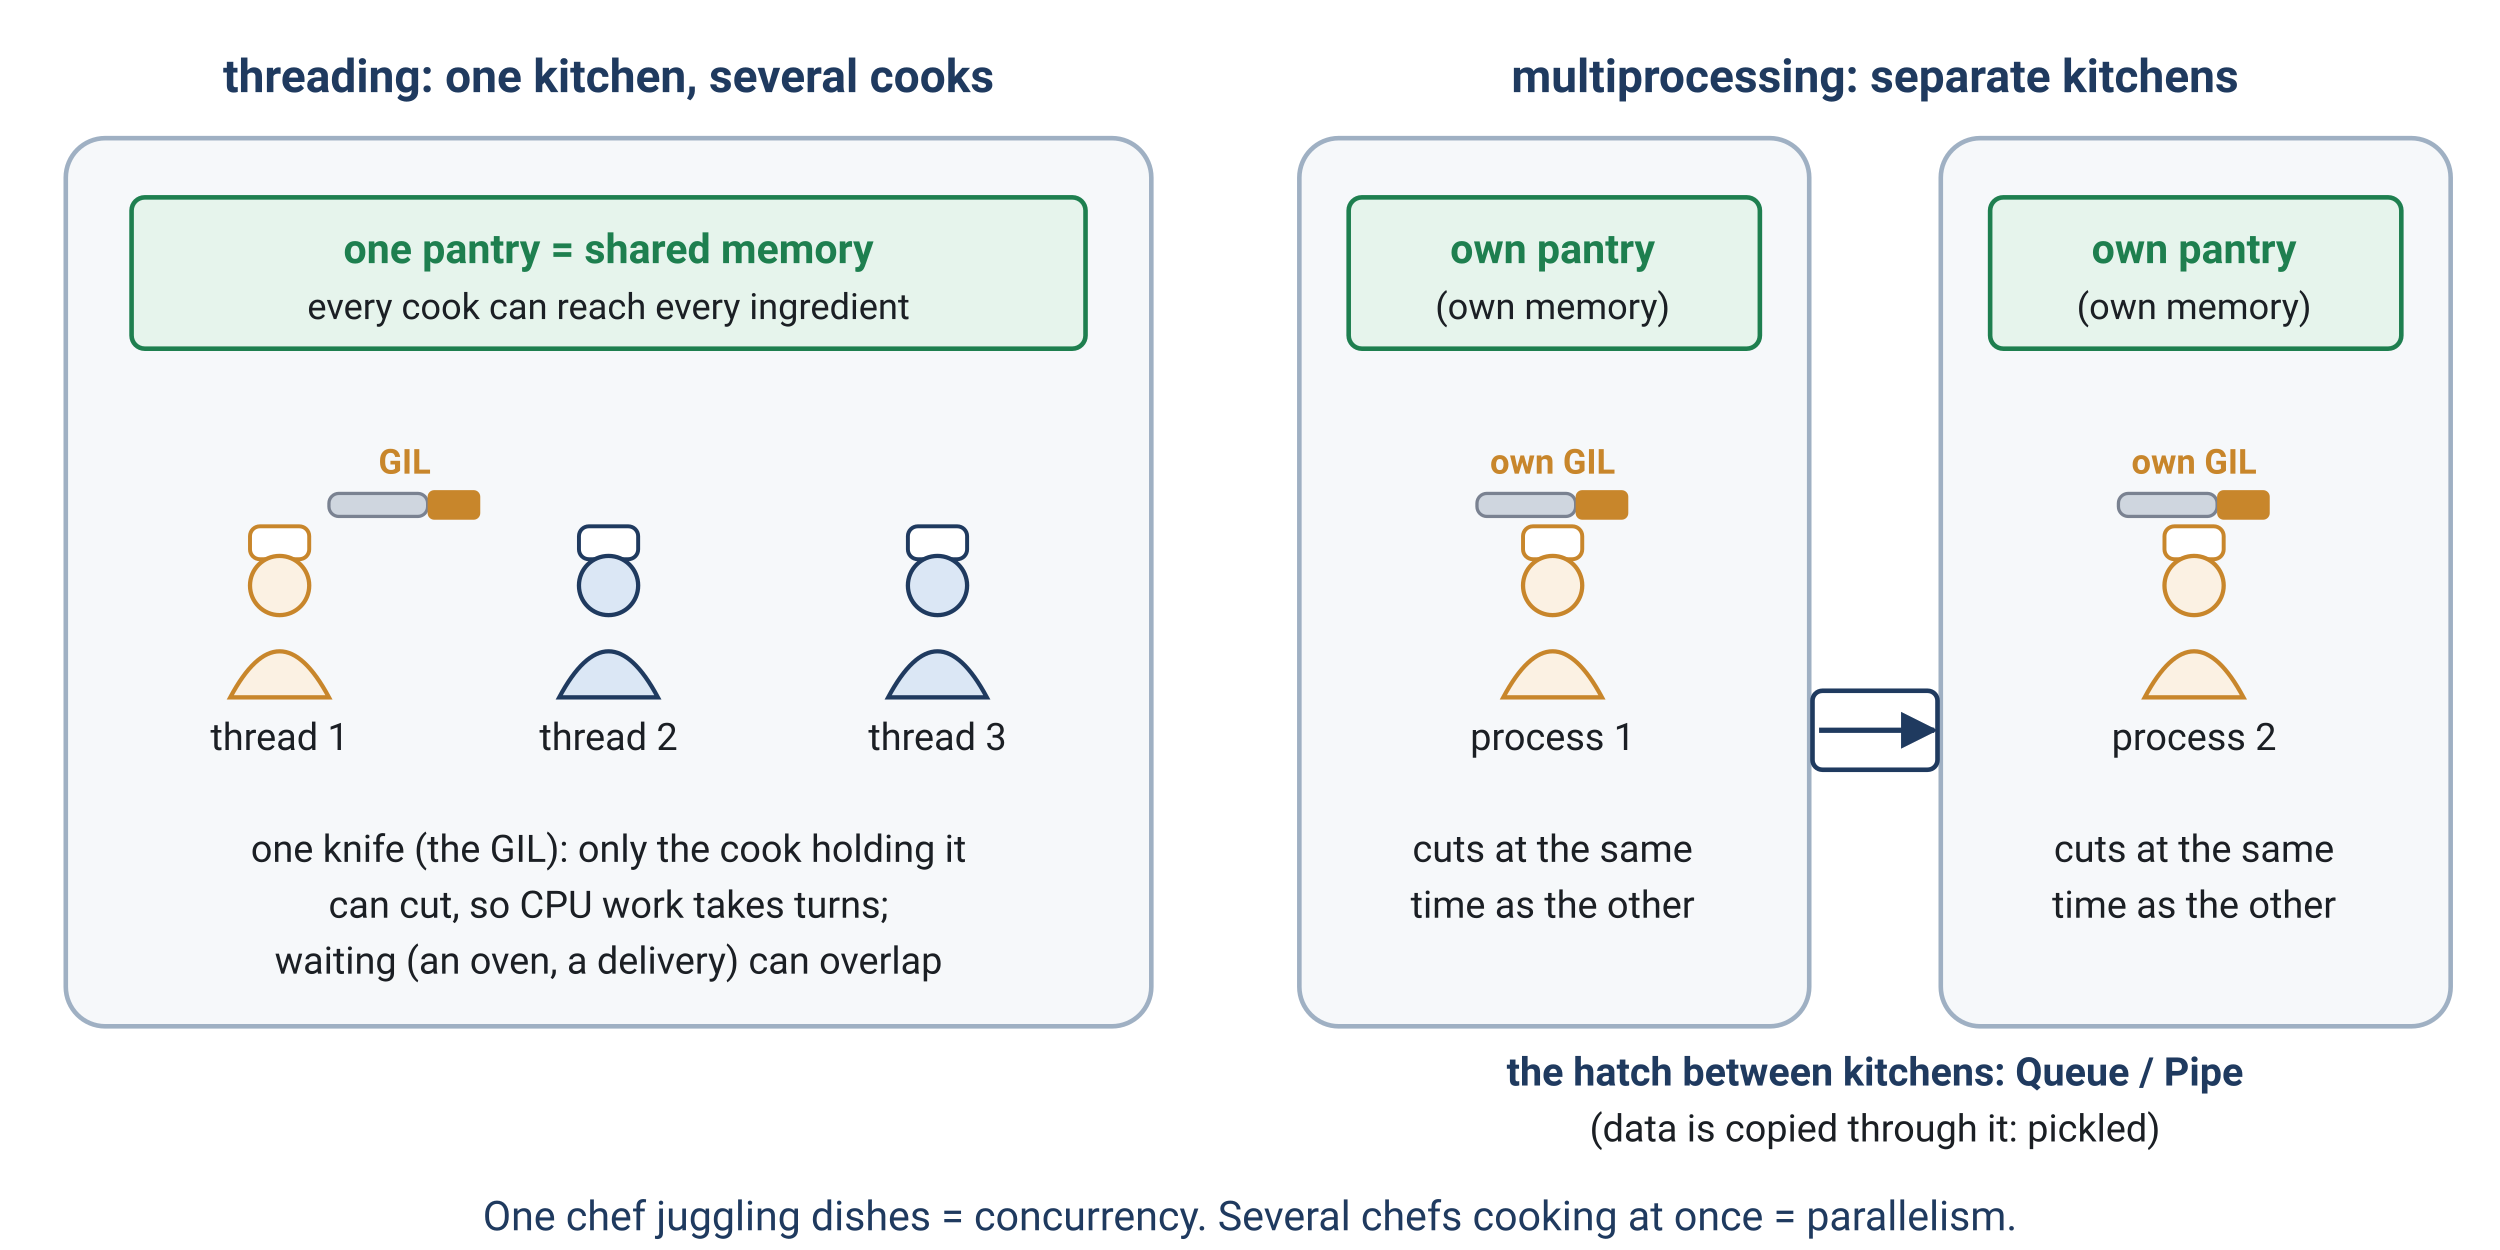
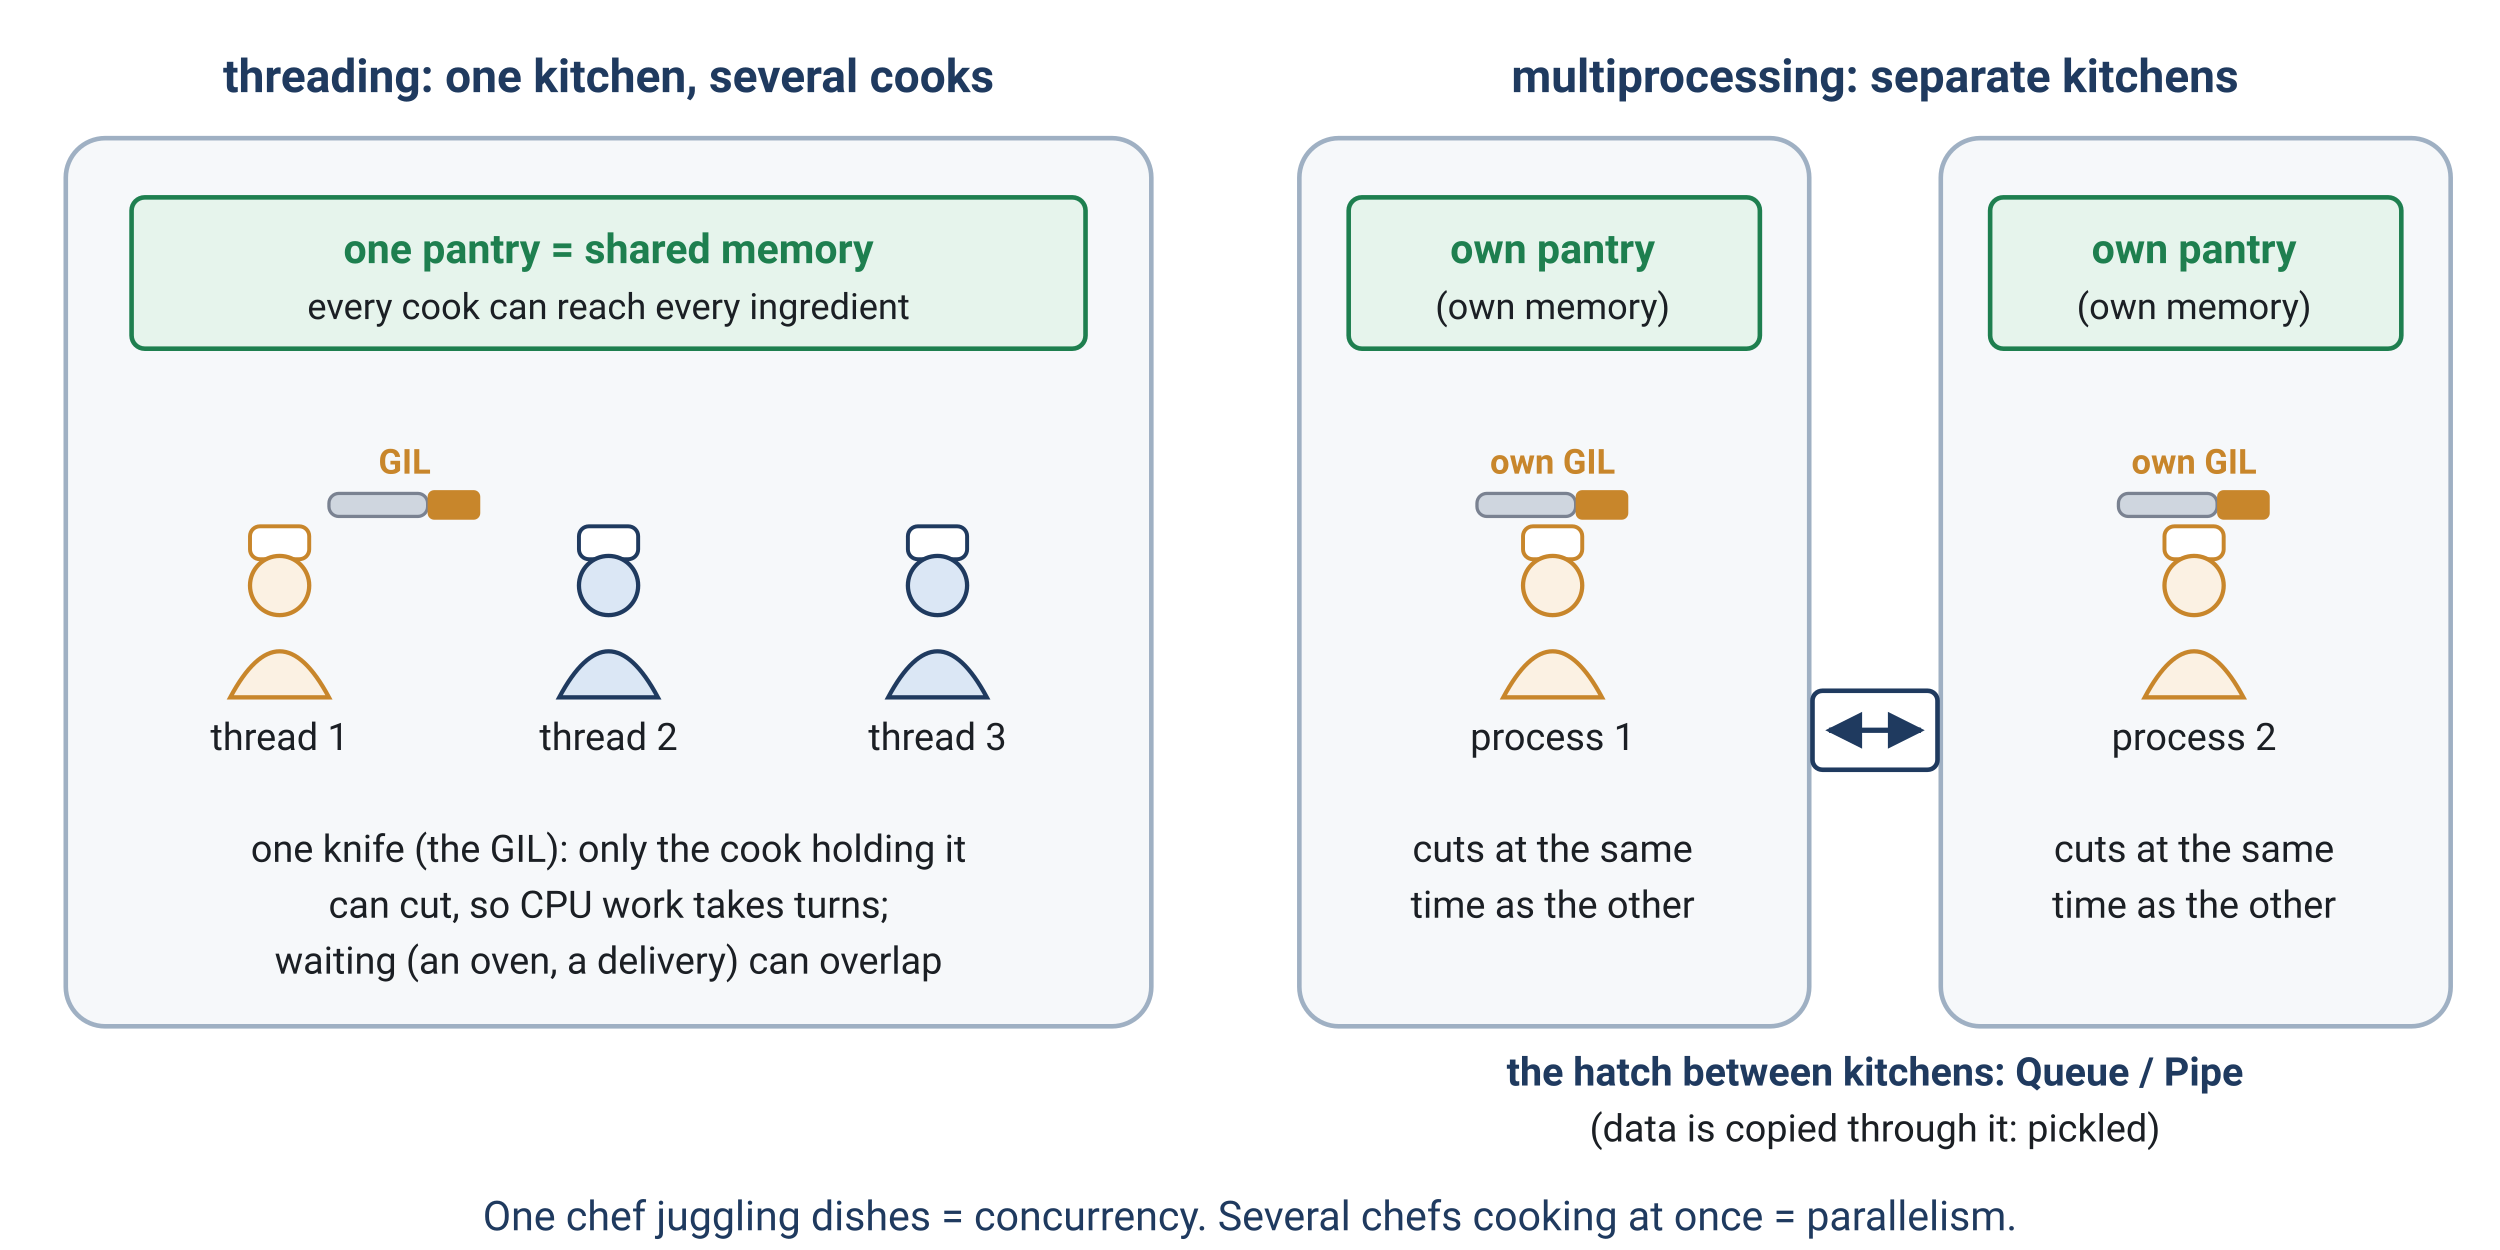
<svg xmlns="http://www.w3.org/2000/svg" viewBox="0 0 760 380" role="img" aria-labelledby="t d">
  <rect width="760" height="380" fill="#ffffff" />
  <defs>
    <marker id="a" viewBox="0 0 10 10" refX="9" refY="5" markerWidth="7" markerHeight="7" orient="auto">
      <path d="M0 0 L10 5 L0 10 z" fill="#1f3a5f" />
    </marker>
  </defs>
  <text x="185" y="28" font-size="14" fill="#1f3a5f" text-anchor="middle" font-family="Segoe UI, system-ui, -apple-system, Roboto, Arial, sans-serif" font-weight="600">threading: one kitchen, several cooks</text>
  <rect x="20" y="42" width="330" height="270" rx="12" fill="#f6f8fa" stroke="#9fb0c3" stroke-width="1.4" />
  <rect x="40" y="60" width="290" height="46" rx="4" fill="#e6f4ec" stroke="#1e7f4f" stroke-width="1.4" />
  <text x="185" y="80" font-size="12.5" fill="#1e7f4f" text-anchor="middle" font-family="Segoe UI, system-ui, -apple-system, Roboto, Arial, sans-serif" font-weight="600">one pantry = shared memory</text>
  <text x="185" y="97" font-size="11" fill="#1b1f24" text-anchor="middle" font-family="Segoe UI, system-ui, -apple-system, Roboto, Arial, sans-serif" font-weight="normal">every cook can reach every ingredient</text>
  <rect x="76" y="160" width="18" height="10" rx="3" fill="#ffffff" stroke="#c8862b" stroke-width="1.2" />
  <circle cx="85" cy="178" r="9" fill="#fbf1e3" stroke="#c8862b" stroke-width="1.3" />
  <path d="M70 212 Q85 184 100 212 Z" fill="#fbf1e3" stroke="#c8862b" stroke-width="1.3" />
  <text x="85" y="228" font-size="11.5" fill="#1b1f24" text-anchor="middle" font-family="Segoe UI, system-ui, -apple-system, Roboto, Arial, sans-serif" font-weight="normal">thread 1</text>
  <rect x="176" y="160" width="18" height="10" rx="3" fill="#ffffff" stroke="#1f3a5f" stroke-width="1.2" />
  <circle cx="185" cy="178" r="9" fill="#dbe7f5" stroke="#1f3a5f" stroke-width="1.3" />
  <path d="M170 212 Q185 184 200 212 Z" fill="#dbe7f5" stroke="#1f3a5f" stroke-width="1.3" />
  <text x="185" y="228" font-size="11.5" fill="#1b1f24" text-anchor="middle" font-family="Segoe UI, system-ui, -apple-system, Roboto, Arial, sans-serif" font-weight="normal">thread 2</text>
  <rect x="276" y="160" width="18" height="10" rx="3" fill="#ffffff" stroke="#1f3a5f" stroke-width="1.2" />
  <circle cx="285" cy="178" r="9" fill="#dbe7f5" stroke="#1f3a5f" stroke-width="1.3" />
  <path d="M270 212 Q285 184 300 212 Z" fill="#dbe7f5" stroke="#1f3a5f" stroke-width="1.3" />
  <text x="285" y="228" font-size="11.5" fill="#1b1f24" text-anchor="middle" font-family="Segoe UI, system-ui, -apple-system, Roboto, Arial, sans-serif" font-weight="normal">thread 3</text>
  <rect x="100" y="150" width="30" height="7" rx="3" fill="#cfd6df" stroke="#7a8291" stroke-width="1" />
  <rect x="130" y="149" width="16" height="9" rx="2" fill="#c8862b" />
  <text x="123" y="144" font-size="10.5" fill="#c8862b" text-anchor="middle" font-family="Segoe UI, system-ui, -apple-system, Roboto, Arial, sans-serif" font-weight="600">GIL</text>
  <text x="185" y="262" font-size="11.5" fill="#1b1f24" text-anchor="middle" font-family="Segoe UI, system-ui, -apple-system, Roboto, Arial, sans-serif" font-weight="normal">one knife (the GIL): only the cook holding it</text>
  <text x="185" y="279" font-size="11.5" fill="#1b1f24" text-anchor="middle" font-family="Segoe UI, system-ui, -apple-system, Roboto, Arial, sans-serif" font-weight="normal">can cut, so CPU work takes turns;</text>
  <text x="185" y="296" font-size="11.5" fill="#1b1f24" text-anchor="middle" font-family="Segoe UI, system-ui, -apple-system, Roboto, Arial, sans-serif" font-weight="normal">waiting (an oven, a delivery) can overlap</text>
  <text x="570" y="28" font-size="14" fill="#1f3a5f" text-anchor="middle" font-family="Segoe UI, system-ui, -apple-system, Roboto, Arial, sans-serif" font-weight="600">multiprocessing: separate kitchens</text>
  <rect x="395" y="42" width="155" height="270" rx="12" fill="#f6f8fa" stroke="#9fb0c3" stroke-width="1.4" />
  <rect x="410" y="60" width="125" height="46" rx="4" fill="#e6f4ec" stroke="#1e7f4f" stroke-width="1.4" />
  <text x="472" y="80" font-size="12.5" fill="#1e7f4f" text-anchor="middle" font-family="Segoe UI, system-ui, -apple-system, Roboto, Arial, sans-serif" font-weight="600">own pantry</text>
  <text x="472" y="97" font-size="11" fill="#1b1f24" text-anchor="middle" font-family="Segoe UI, system-ui, -apple-system, Roboto, Arial, sans-serif" font-weight="normal">(own memory)</text>
  <rect x="463" y="160" width="18" height="10" rx="3" fill="#ffffff" stroke="#c8862b" stroke-width="1.2" />
  <circle cx="472" cy="178" r="9" fill="#fbf1e3" stroke="#c8862b" stroke-width="1.3" />
  <path d="M457 212 Q472 184 487 212 Z" fill="#fbf1e3" stroke="#c8862b" stroke-width="1.3" />
  <text x="472" y="228" font-size="11.5" fill="#1b1f24" text-anchor="middle" font-family="Segoe UI, system-ui, -apple-system, Roboto, Arial, sans-serif" font-weight="normal">process 1</text>
  <rect x="449" y="150" width="30" height="7" rx="3" fill="#cfd6df" stroke="#7a8291" stroke-width="1" />
  <rect x="479" y="149" width="16" height="9" rx="2" fill="#c8862b" />
  <text x="472" y="144" font-size="10.5" fill="#c8862b" text-anchor="middle" font-family="Segoe UI, system-ui, -apple-system, Roboto, Arial, sans-serif" font-weight="600">own GIL</text>
  <text x="472" y="262" font-size="11.5" fill="#1b1f24" text-anchor="middle" font-family="Segoe UI, system-ui, -apple-system, Roboto, Arial, sans-serif" font-weight="normal">cuts at the same</text>
  <text x="472" y="279" font-size="11.5" fill="#1b1f24" text-anchor="middle" font-family="Segoe UI, system-ui, -apple-system, Roboto, Arial, sans-serif" font-weight="normal">time as the other</text>
  <rect x="590" y="42" width="155" height="270" rx="12" fill="#f6f8fa" stroke="#9fb0c3" stroke-width="1.4" />
  <rect x="605" y="60" width="125" height="46" rx="4" fill="#e6f4ec" stroke="#1e7f4f" stroke-width="1.4" />
  <text x="667" y="80" font-size="12.5" fill="#1e7f4f" text-anchor="middle" font-family="Segoe UI, system-ui, -apple-system, Roboto, Arial, sans-serif" font-weight="600">own pantry</text>
  <text x="667" y="97" font-size="11" fill="#1b1f24" text-anchor="middle" font-family="Segoe UI, system-ui, -apple-system, Roboto, Arial, sans-serif" font-weight="normal">(own memory)</text>
  <rect x="658" y="160" width="18" height="10" rx="3" fill="#ffffff" stroke="#c8862b" stroke-width="1.2" />
  <circle cx="667" cy="178" r="9" fill="#fbf1e3" stroke="#c8862b" stroke-width="1.3" />
  <path d="M652 212 Q667 184 682 212 Z" fill="#fbf1e3" stroke="#c8862b" stroke-width="1.3" />
  <text x="667" y="228" font-size="11.5" fill="#1b1f24" text-anchor="middle" font-family="Segoe UI, system-ui, -apple-system, Roboto, Arial, sans-serif" font-weight="normal">process 2</text>
  <rect x="644" y="150" width="30" height="7" rx="3" fill="#cfd6df" stroke="#7a8291" stroke-width="1" />
  <rect x="674" y="149" width="16" height="9" rx="2" fill="#c8862b" />
  <text x="667" y="144" font-size="10.5" fill="#c8862b" text-anchor="middle" font-family="Segoe UI, system-ui, -apple-system, Roboto, Arial, sans-serif" font-weight="600">own GIL</text>
  <text x="667" y="262" font-size="11.5" fill="#1b1f24" text-anchor="middle" font-family="Segoe UI, system-ui, -apple-system, Roboto, Arial, sans-serif" font-weight="normal">cuts at the same</text>
  <text x="667" y="279" font-size="11.5" fill="#1b1f24" text-anchor="middle" font-family="Segoe UI, system-ui, -apple-system, Roboto, Arial, sans-serif" font-weight="normal">time as the other</text>
  <rect x="551" y="210" width="38" height="24" rx="3" fill="#ffffff" stroke="#1f3a5f" stroke-width="1.4" />
-   <line x1="553" y1="222" x2="588" y2="222" stroke="#1f3a5f" stroke-width="1.6" marker-end="url(#a)" />
+   <defs>
+     <marker id="b" viewBox="0 0 10 10" refX="1" refY="5" markerWidth="7" markerHeight="7" orient="auto">
+       <path d="M10 0 L0 5 L10 10 z" fill="#1f3a5f" />
+     </marker>
+   </defs>
+   <line x1="556" y1="222" x2="584" y2="222" stroke="#1f3a5f" stroke-width="1.6" marker-start="url(#b)" marker-end="url(#a)" />
  <text x="570" y="330" font-size="12" fill="#1f3a5f" text-anchor="middle" font-family="Segoe UI, system-ui, -apple-system, Roboto, Arial, sans-serif" font-weight="600">the hatch between kitchens: Queue / Pipe</text>
  <text x="570" y="347" font-size="11.5" fill="#1b1f24" text-anchor="middle" font-family="Segoe UI, system-ui, -apple-system, Roboto, Arial, sans-serif" font-weight="normal">(data is copied through it: pickled)</text>
  <text x="380.0" y="374" font-size="12.5" fill="#1f3a5f" text-anchor="middle" font-family="Segoe UI, system-ui, -apple-system, Roboto, Arial, sans-serif" font-weight="normal">One chef juggling dishes = concurrency.  Several chefs cooking at once = parallelism.</text>
</svg>
